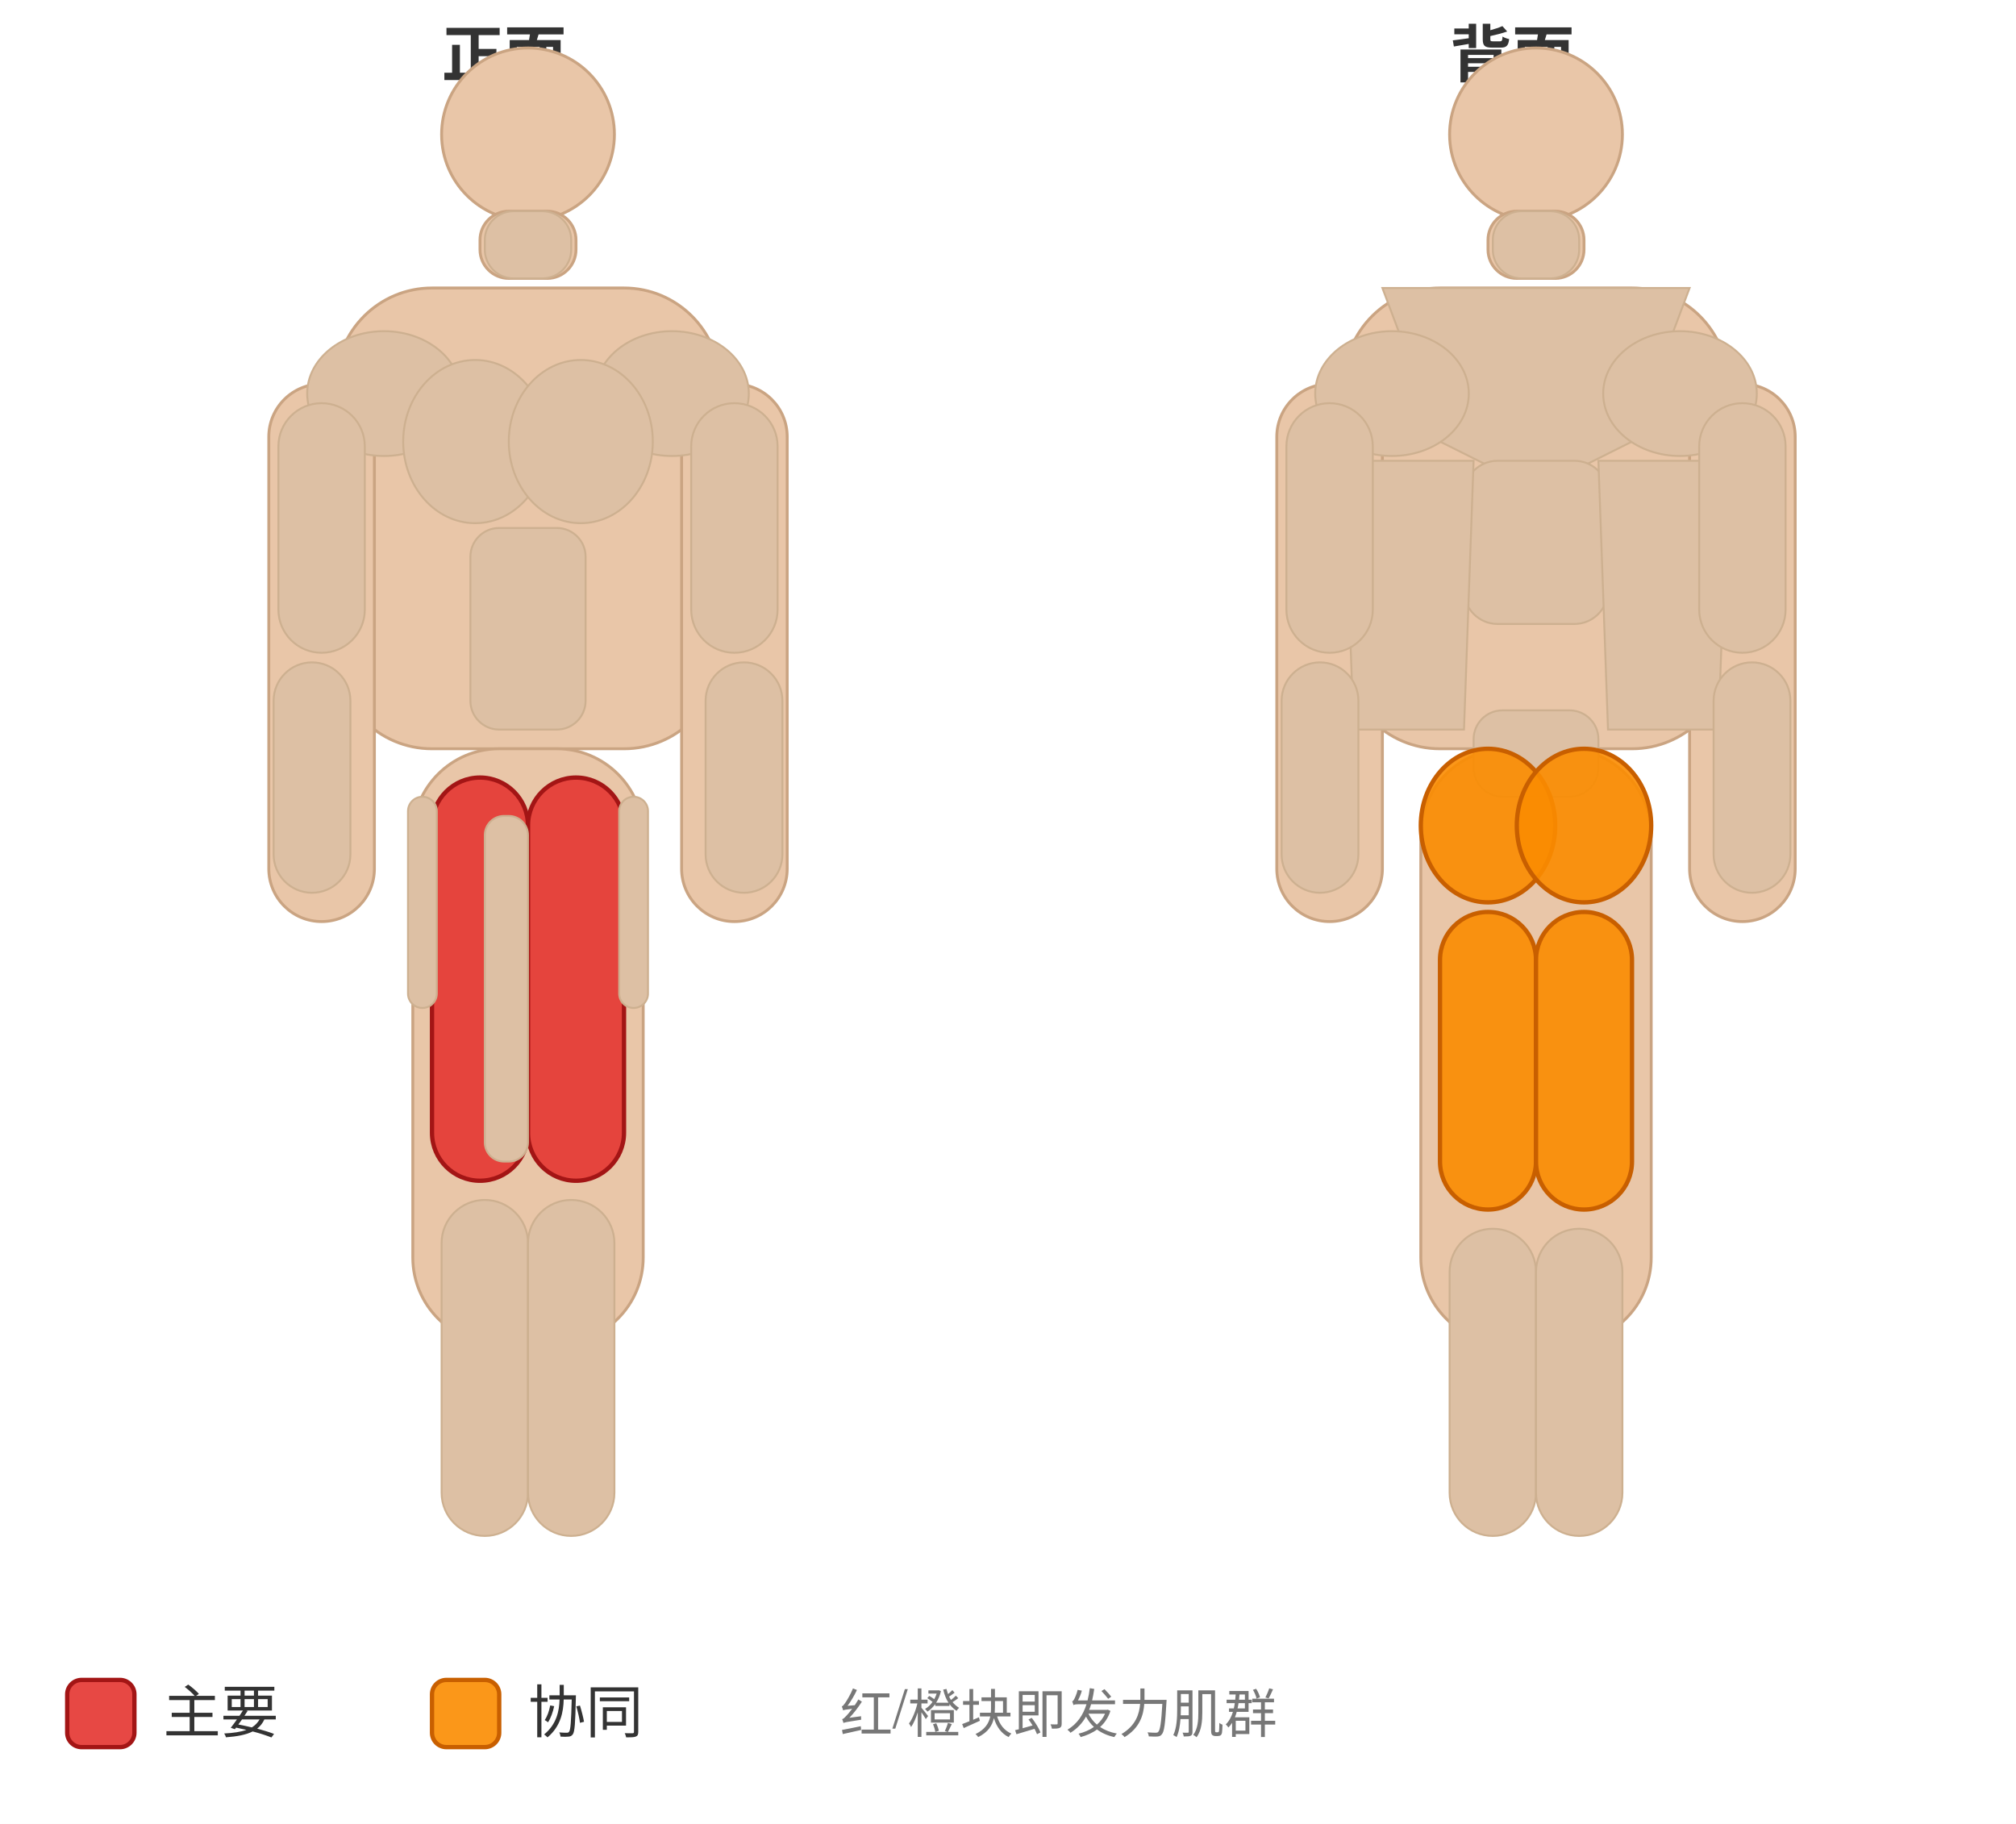
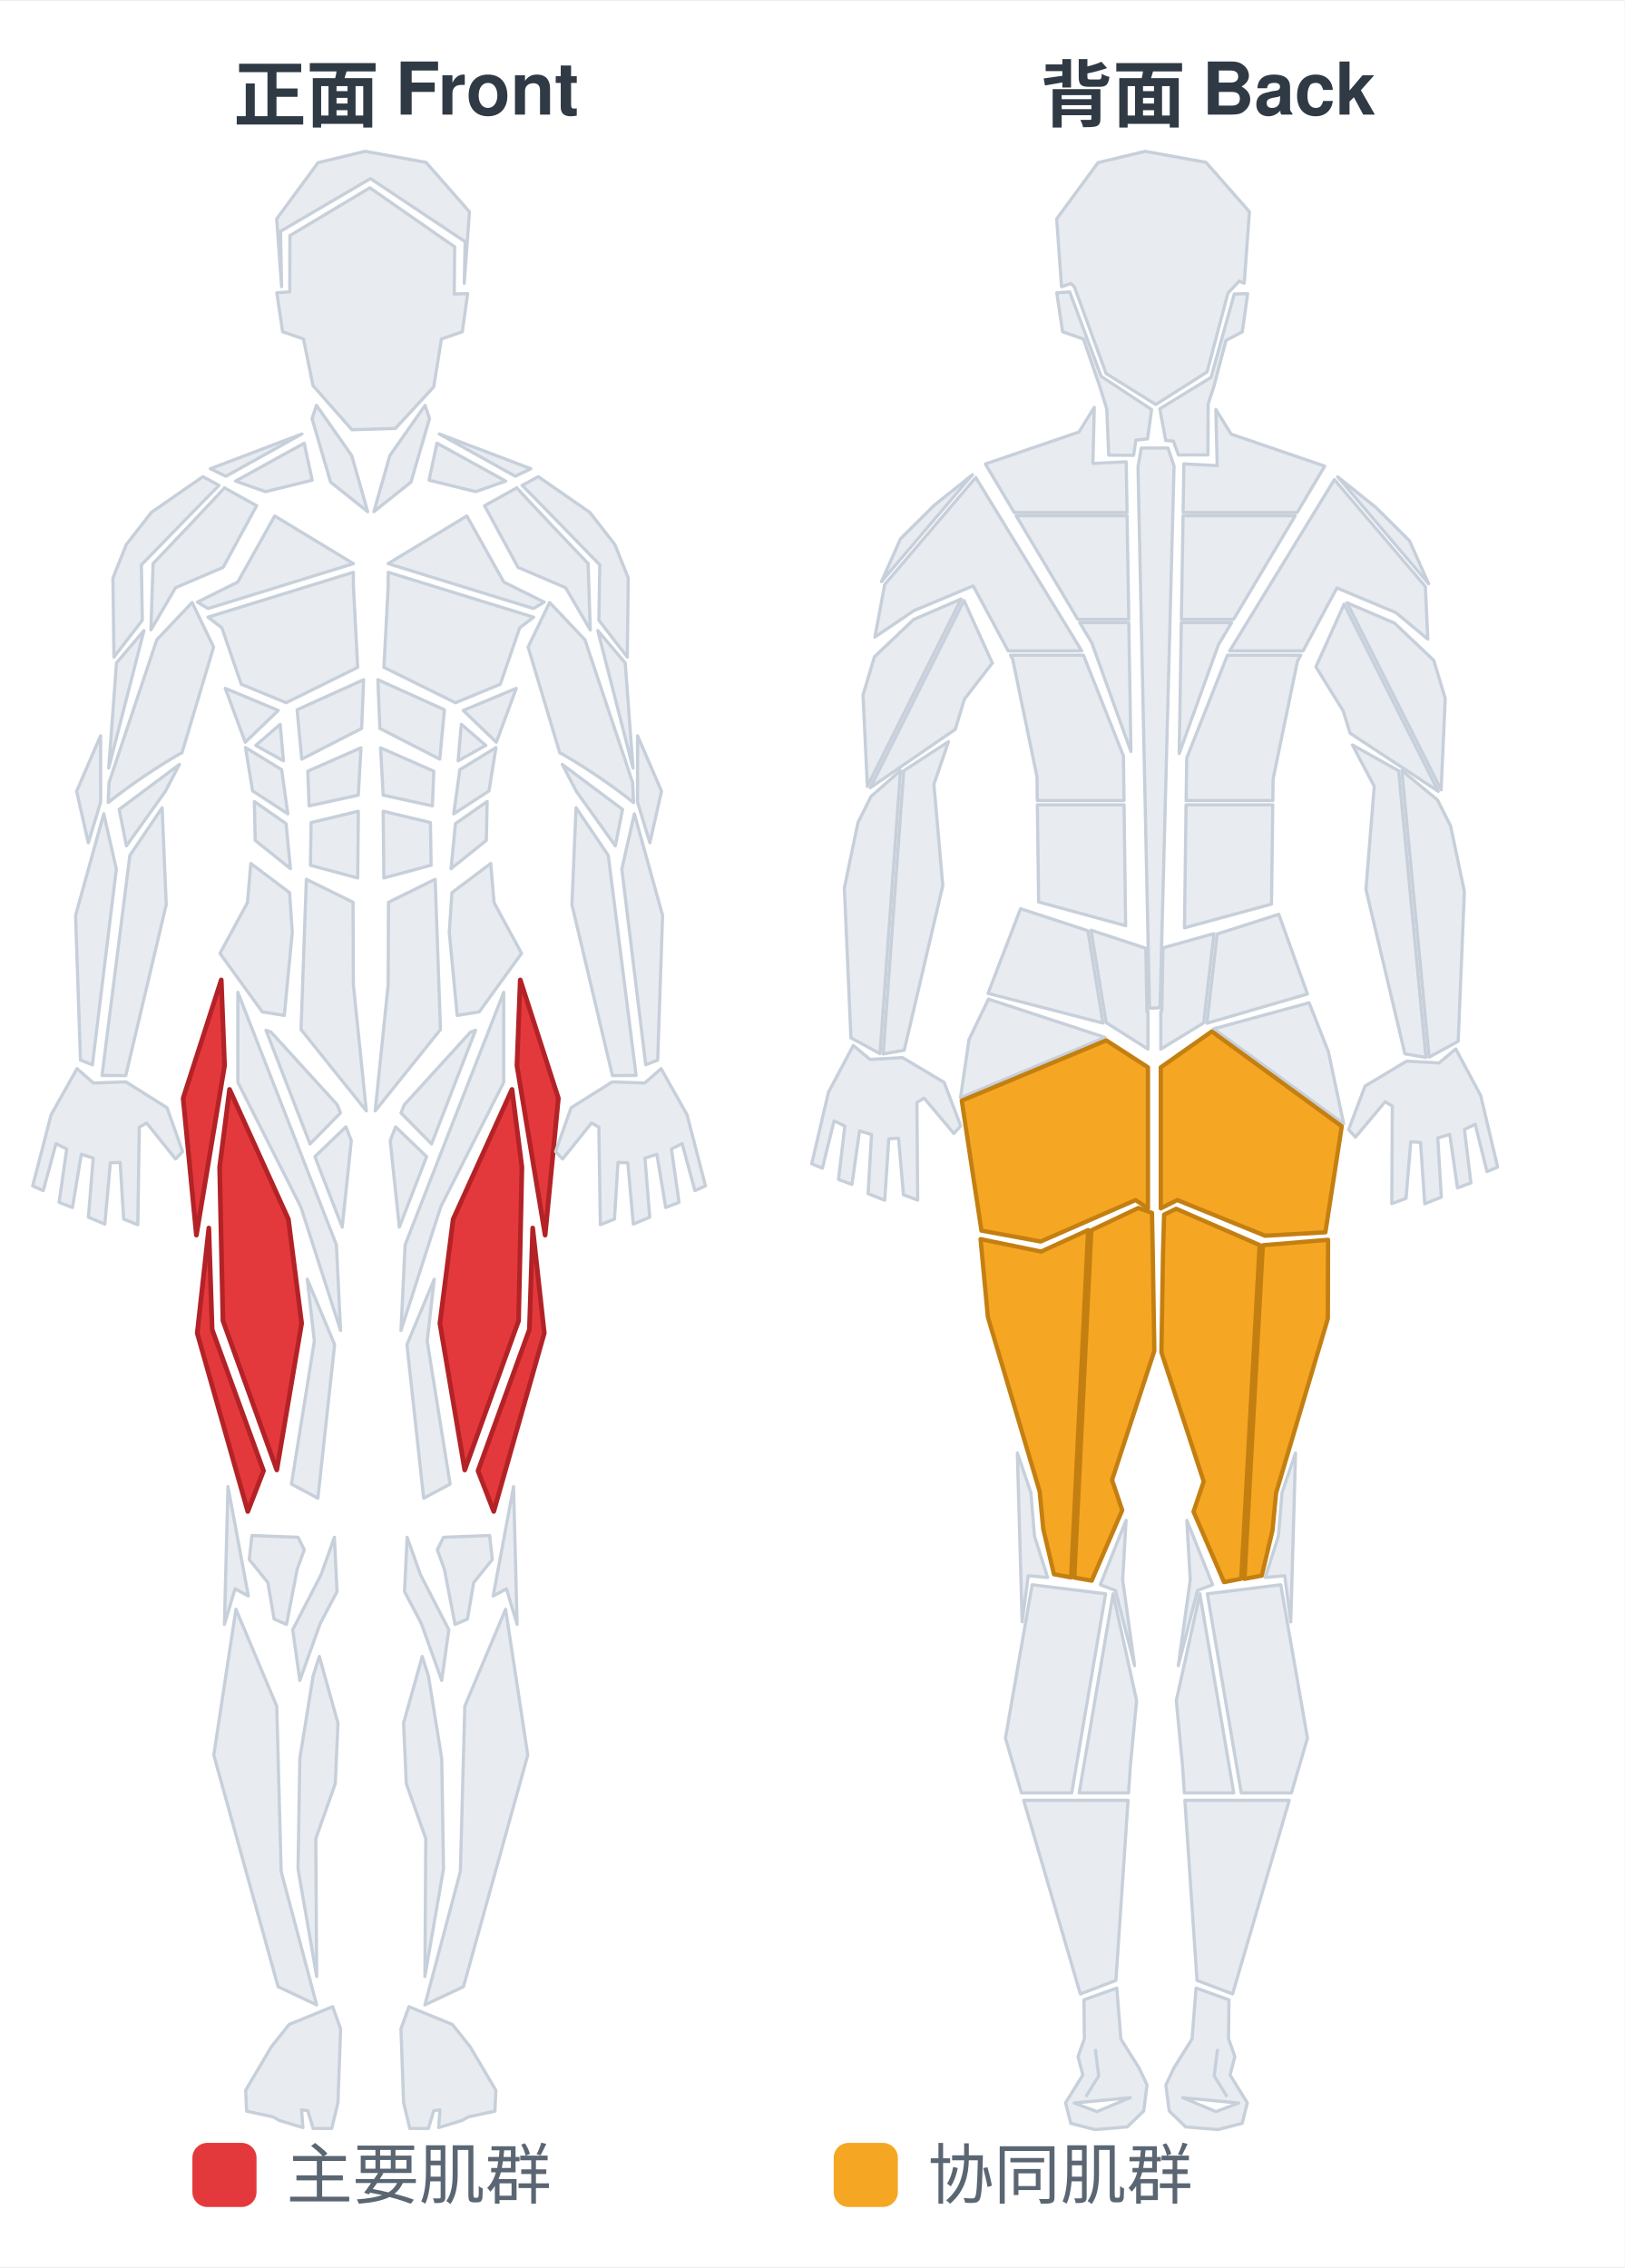
- <svg xmlns="http://www.w3.org/2000/svg" viewBox="0 0 420 380" width="420" height="380" font-family="-apple-system,Segoe UI,Helvetica,Arial,sans-serif">
-   <rect width="420" height="380" fill="#ffffff" />
-   <text x="105" y="16" font-size="13" font-weight="700" text-anchor="middle" fill="#333">正面</text>
-   <text x="315" y="16" font-size="13" font-weight="700" text-anchor="middle" fill="#333">背面</text>
-   <g transform="translate(10,0)">
-     <circle fill="#e9c6a8" stroke="#caa482" stroke-width="0.6" cx="100" cy="28" r="18" />
-     <rect fill="#e9c6a8" stroke="#caa482" stroke-width="0.6" x="90" y="44" width="20" height="14" rx="6" />
-     <rect fill="#e9c6a8" stroke="#caa482" stroke-width="0.6" x="60" y="60" width="80" height="96" rx="20" />
-     <rect fill="#e9c6a8" stroke="#caa482" stroke-width="0.6" x="46" y="80" width="22" height="112" rx="11" />
-     <rect fill="#e9c6a8" stroke="#caa482" stroke-width="0.6" x="132" y="80" width="22" height="112" rx="11" />
-     <rect fill="#e9c6a8" stroke="#caa482" stroke-width="0.6" x="76" y="156" width="48" height="124" rx="18" />
-     <rect fill="#ddc0a4" stroke="#cdb090" stroke-width="0.4" x="91" y="44" width="18" height="14" rx="6" />
-     <ellipse fill="#ddc0a4" stroke="#cdb090" stroke-width="0.4" cx="70" cy="82" rx="16" ry="13" />
-     <ellipse fill="#ddc0a4" stroke="#cdb090" stroke-width="0.4" cx="130" cy="82" rx="16" ry="13" />
-     <ellipse fill="#ddc0a4" stroke="#cdb090" stroke-width="0.4" cx="89" cy="92" rx="15" ry="17" />
-     <ellipse fill="#ddc0a4" stroke="#cdb090" stroke-width="0.4" cx="111" cy="92" rx="15" ry="17" />
-     <rect fill="#ddc0a4" stroke="#cdb090" stroke-width="0.4" x="48" y="84" width="18" height="52" rx="9" />
-     <rect fill="#ddc0a4" stroke="#cdb090" stroke-width="0.4" x="134" y="84" width="18" height="52" rx="9" />
-     <rect fill="#ddc0a4" stroke="#cdb090" stroke-width="0.4" x="47" y="138" width="16" height="48" rx="8" />
-     <rect fill="#ddc0a4" stroke="#cdb090" stroke-width="0.4" x="137" y="138" width="16" height="48" rx="8" />
-     <rect fill="#ddc0a4" stroke="#cdb090" stroke-width="0.4" x="88" y="110" width="24" height="42" rx="6" />
-     <rect fill="#e53935" fill-opacity="0.92" stroke="#a31515" stroke-width="0.9" x="80" y="162" width="20" height="84" rx="10" />
-     <rect fill="#e53935" fill-opacity="0.92" stroke="#a31515" stroke-width="0.9" x="100" y="162" width="20" height="84" rx="10" />
-     <rect fill="#ddc0a4" stroke="#cdb090" stroke-width="0.4" x="91" y="170" width="9" height="72" rx="4" />
-     <rect fill="#ddc0a4" stroke="#cdb090" stroke-width="0.4" x="75" y="166" width="6" height="44" rx="3" />
-     <rect fill="#ddc0a4" stroke="#cdb090" stroke-width="0.4" x="119" y="166" width="6" height="44" rx="3" />
-     <rect fill="#ddc0a4" stroke="#cdb090" stroke-width="0.4" x="82" y="250" width="18" height="70" rx="9" />
-     <rect fill="#ddc0a4" stroke="#cdb090" stroke-width="0.4" x="100" y="250" width="18" height="70" rx="9" />
+ <svg xmlns="http://www.w3.org/2000/svg" viewBox="0 0 76 106" width="260" height="363" role="img" font-family="-apple-system,BlinkMacSystemFont,Segoe UI,Helvetica,Arial,sans-serif">
+   <rect width="76" height="106" fill="#ffffff" />
+   <text x="19" y="5.6" font-size="3.4" font-weight="600" text-anchor="middle" fill="#2f3a45">正面 Front</text>
+   <text x="56.5" y="5.6" font-size="3.4" font-weight="600" text-anchor="middle" fill="#2f3a45">背面 Back</text>
+   <g transform="translate(1.5,7)">
+     <path d="m 11.672,6.359 -0.048,-2.591 4.206,-2.468 4.428,2.954 -0.041,1.944 0.242,-3.345 -2.031,-2.311 -2.845,-0.516 -2.204,0.529 -1.936,2.631 z" fill="#e8ecf1" stroke="#c7d0da" stroke-width="0.15" stroke-linejoin="round" />
+     <path d="m 19.749,6.703 0.02,-2.207 -3.967,-2.764 -3.741,2.236 -0.006,2.635 -0.607,0.04 0.274,1.824 0.976,0.339 0.442,2.18 1.822,2.066 2.035,-0.061 1.792,-1.944 0.36,-2.241 0.976,-0.339 0.252,-1.784 z" fill="#e8ecf1" stroke="#c7d0da" stroke-width="0.15" stroke-linejoin="round" />
+     <path d="m 13.305,11.911 1.65,2.352 0.744,2.622 -1.735,-1.384 -0.866,-2.971 z" fill="#e8ecf1" stroke="#c7d0da" stroke-width="0.15" stroke-linejoin="round" />
+     <path d="m 18.385,11.911 -1.65,2.352 -0.745,2.622 1.735,-1.384 0.866,-2.971 z" fill="#e8ecf1" stroke="#c7d0da" stroke-width="0.15" stroke-linejoin="round" />
+     <path d="m 19.048,13.248 3.557,1.979 0.727,-0.351 z m -0.107,0.433 -0.371,1.731 2.185,0.536 1.401,-0.494 z" fill="#e8ecf1" stroke="#c7d0da" stroke-width="0.15" stroke-linejoin="round" />
+     <path d="m 22.922,15.657 0.758,-0.41 2.408,1.668 1.174,1.507 0.627,1.563 -0.046,3.702 -1.328,-1.722 0.041,-2.594 -0.488,-0.5 c 0,0 -3.098,-3.191 -3.144,-3.214 z m -0.241,0.109 c -0.001,0.052 3.33,3.547 3.33,3.547 l 0.101,3.104 -1.154,-1.978 -2.225,-0.948 -1.566,-2.885 z" fill="#e8ecf1" stroke="#c7d0da" stroke-width="0.15" stroke-linejoin="round" />
+     <path d="m 12.625,13.248 -3.557,1.979 -0.727,-0.351 z m 0.107,0.433 0.371,1.731 -2.185,0.536 -1.401,-0.494 z" fill="#e8ecf1" stroke="#c7d0da" stroke-width="0.15" stroke-linejoin="round" />
+     <path d="m 8.75,15.657 -0.758,-0.41 -2.408,1.668 -1.174,1.507 -0.627,1.563 0.046,3.702 1.328,-1.722 -0.041,-2.594 0.488,-0.5 c 0,0 3.098,-3.191 3.144,-3.214 z m 0.241,0.109 c 0.002,0.052 -3.33,3.547 -3.33,3.547 l -0.101,3.104 1.154,-1.978 2.225,-0.948 1.566,-2.885 z" fill="#e8ecf1" stroke="#c7d0da" stroke-width="0.15" stroke-linejoin="round" />
+     <path d="m 27.622,30.815 -0.338,1.705 -1.819,-2.544 -0.663,-1.269 z m -2.853,-2.61 c -0.026,-0.014 -0.054,-0.025 -0.082,-0.032 l -1.483,-4.955 1.005,-2.084 1.655,1.745 2.23,6.677 0.042,0.937 c -1.065,-0.842 -2.19,-1.607 -3.364,-2.288 z m 1.694,-5.757 1.649,6.434 -0.365,-4.923 z" fill="#e8ecf1" stroke="#c7d0da" stroke-width="0.15" stroke-linejoin="round" />
+     <path d="m 26.955,32.969 1.301,10.289 -1.108,0.01 -1.894,-7.996 0.192,-4.537 z m 1.22,-1.95 -0.587,2.586 1.119,9.156 0.558,-0.217 0.23,-6.77 z" fill="#e8ecf1" stroke="#c7d0da" stroke-width="0.15" stroke-linejoin="round" />
+     <path d="m 4.075,30.815 0.338,1.705 1.819,-2.544 0.663,-1.269 z m 2.853,-2.61 c 0.026,-0.014 0.054,-0.025 0.082,-0.032 l 1.483,-4.955 -1.005,-2.084 -1.655,1.745 -2.23,6.677 -0.042,0.937 c 1.065,-0.842 2.19,-1.607 3.364,-2.288 z m -1.694,-5.757 -1.649,6.434 0.365,-4.923 z" fill="#e8ecf1" stroke="#c7d0da" stroke-width="0.15" stroke-linejoin="round" />
+     <path d="m 4.575,32.969 -1.301,10.289 1.108,0.01 1.894,-7.996 -0.192,-4.537 z m -1.22,-1.95 0.587,2.586 -1.119,9.156 -0.558,-0.217 -0.23,-6.77 z" fill="#e8ecf1" stroke="#c7d0da" stroke-width="0.15" stroke-linejoin="round" />
+     <path d="m 20.337,17.085 1.729,3.091 1.890,0.94 -0.5,0.3 -6.8, -2.1 z" fill="#e8ecf1" stroke="#c7d0da" stroke-width="0.15" stroke-linejoin="round" />
+     <path d="m 16.66,19.72 6.8,2.1 -0.65,0.5 -0.906,2.638 -2.1,0.865 -3.345,-1.655 0.2,-3.8 z" fill="#e8ecf1" stroke="#c7d0da" stroke-width="0.15" stroke-linejoin="round" />
+     <path d="m 11.351,17.085 -1.729,3.091 -1.890,0.94 0.5,0.3 6.8,-2.1 z" fill="#e8ecf1" stroke="#c7d0da" stroke-width="0.15" stroke-linejoin="round" />
+     <path d="m 15.03,19.72 -6.8,2.1 0.65,0.5 0.906,2.638 2.1,0.865 3.346,-1.655 -0.2,-3.8 z" fill="#e8ecf1" stroke="#c7d0da" stroke-width="0.15" stroke-linejoin="round" />
+     <path d="m 19.642,34.708 1.813,-1.365 0.157,1.833 1.286,2.373 -1.98,2.737 -1.031,0.166 -0.37,-3.888 z" fill="#e8ecf1" stroke="#c7d0da" stroke-width="0.15" stroke-linejoin="round" />
+     <path d="M 19.289,26.152 l -3.112 -1.406 0.094 2.28 2.801 1.436 z M 21.224,27.820 l -1.294 0.721 0.15 -1.709 z M 20.171,26.183 l 2.48 -1.032 -0.934 2.521 z M 21.702,27.921 l -1.69 1.034 -0.289 2.068 1.65 -1.075 z" fill="#e8ecf1" stroke="#c7d0da" stroke-width="0.15" stroke-linejoin="round" />
+     <path d="M 18.791,29.025 l -0.062 1.624 -2.303 -0.5 -0.124 -2.217 z M 18.635,31.429 l 0.031 1.998 -2.21 0.594 -0.031 -3.123 z M 21.290,30.444 l -1.484 1.034 -0.206 2.109 1.649 -1.324 z" fill="#e8ecf1" stroke="#c7d0da" stroke-width="0.15" stroke-linejoin="round" />
+     <path d="m 12.046,34.708 -1.813,-1.365 -0.157,1.833 -1.286,2.374 1.98,2.736 1.031,0.166 0.371,-3.887 z" fill="#e8ecf1" stroke="#c7d0da" stroke-width="0.15" stroke-linejoin="round" />
+     <path d="m 15.636,44.92 -0.606,-5.912 -0.015,-3.849 -2.185,-1.075 -0.247,7.03 z" fill="#e8ecf1" stroke="#c7d0da" stroke-width="0.15" stroke-linejoin="round" />
+     <path d="m 16.052,44.919 0.606,-5.912 0.015,-3.849 2.184,-1.075 0.247,7.03 z" fill="#e8ecf1" stroke="#c7d0da" stroke-width="0.15" stroke-linejoin="round" />
+     <path d="m 12.399,26.152 3.112,-1.406 -0.094,2.28 -2.801,1.436 z m -1.935,1.669 1.294,0.721 -0.15,-1.709 z m 1.053,-1.637 -2.479,-1.033 0.934,2.521 z m -1.532,1.737 1.69,1.034 0.289,2.067 -1.649,-1.075 z" fill="#e8ecf1" stroke="#c7d0da" stroke-width="0.15" stroke-linejoin="round" />
+     <path d="M 12.897,29.025 l 0.062 1.624 2.303 -0.5 0.124 -2.217 z M 13.053,31.430 l -0.031 1.998 2.21 0.594 0.031 -3.123 z M 10.398,30.445 l 1.484 1.034 0.206 2.109 -1.65 -1.324 z" fill="#e8ecf1" stroke="#c7d0da" stroke-width="0.15" stroke-linejoin="round" />
+     <path d="m 14.404,45.04 0.022,-0.028 -0.149,-0.379 -3.102,-3.404 -0.233,-0.083 2.059,5.32 z m -1.173,2.018 1.277,3.299 0.426,-4.049 -0.252,-0.643 z" fill="#e8ecf1" stroke="#c7d0da" stroke-width="0.15" stroke-linejoin="round" />
+     <path d="m 17.284,45.04 -0.022,-0.028 0.149,-0.379 3.102,-3.404 0.232,-0.083 -2.058,5.32 z m 1.173,2.018 -1.277,3.299 -0.426,-4.048 0.252,-0.643 z" fill="#e8ecf1" stroke="#c7d0da" stroke-width="0.15" stroke-linejoin="round" />
+     <path d="m 23.419,50.399 -0.155,4.751 -2.403,6.609 0.736,1.9 2.364,-8.344 z m -0.582,-11.608 -0.155,4.007 1.318,7.932 0.62,-6.403 z m -0.387,5.123 -2.752,6.073 -0.62,4.874 1.162,6.858 2.519,-6.981 0.155,-7.188 z" fill="#e4393c" stroke="#b32226" stroke-width="0.22" stroke-linejoin="round" />
+     <path d="m 22.063,39.37 v 4.214 l -2.946,5.825 -1.86,5.783 0.194,-4.007 z m -3.249,13.426 -0.065,0.155 -1.213,2.902 0.783,7.188 1.236,-0.661 -1.071,-6.693 z" fill="#e8ecf1" stroke="#c7d0da" stroke-width="0.15" stroke-linejoin="round" />
+     <path d="m 17.256,87.868 0.124,3.452 0.29,1.206 h 0.871 l 0.249,-0.832 0.291,-0.042 -0.062,0.832 1.099,-0.333 0.291,-0.166 1.244,-0.27 0.042,-0.977 -1.203,-2.037 -0.83,-1.04 -2.033,-0.832 z" fill="#e8ecf1" stroke="#c7d0da" stroke-width="0.15" stroke-linejoin="round" />
+     <path d="m 18.251,70.441 0.291,0.915 0.622,3.868 0.083,5.157 -0.871,5.033 0.041,-6.447 -0.912,-2.578 -0.126,-2.828 z m 1.992,2.329 -0.208,7.736 -1.659,6.239 1.805,-0.853 3.008,-10.836 -1.037,-6.821 z" fill="#e8ecf1" stroke="#c7d0da" stroke-width="0.15" stroke-linejoin="round" />
+     <path d="m 21.405,64.784 0.124,1.123 -0.871,1.082 -0.291,1.706 -0.581,0.249 -0.498,-2.579 -0.332,-0.915 0.291,-0.582 z m -3.859,0.083 0.622,1.747 1.327,2.579 -0.332,2.371 -0.954,-2.662 -0.787,-1.497 z m 4.978,-2.37 -0.954,5.116 0.622,-0.333 0.498,1.664 z" fill="#e8ecf1" stroke="#c7d0da" stroke-width="0.15" stroke-linejoin="round" />
+     <path d="m 8.269,50.399 0.155,4.751 2.403,6.61 -0.736,1.9 -2.364,-8.344 z m 0.581,-11.608 0.155,4.007 -1.318,7.932 -0.62,-6.403 z m 0.388,5.122 2.752,6.072 0.62,4.874 -1.162,6.858 -2.519,-6.982 -0.155,-7.188 z" fill="#e4393c" stroke="#b32226" stroke-width="0.22" stroke-linejoin="round" />
+     <path d="m 9.626,39.369 v 4.214 l 2.945,5.825 1.86,5.783 -0.194,-4.007 z m 3.249,13.426 0.065,0.155 1.213,2.902 -0.783,7.188 -1.236,-0.661 1.071,-6.693 z" fill="#e8ecf1" stroke="#c7d0da" stroke-width="0.15" stroke-linejoin="round" />
+     <path d="m 14.433,87.868 -0.124,3.452 -0.291,1.206 h -0.871 l -0.249,-0.832 -0.291,-0.042 0.062,0.832 -1.099,-0.333 -0.291,-0.166 -1.245,-0.27 -0.041,-0.977 1.203,-2.038 0.83,-1.04 2.033,-0.832 z" fill="#e8ecf1" stroke="#c7d0da" stroke-width="0.15" stroke-linejoin="round" />
+     <path d="m 13.438,70.441 -0.291,0.915 -0.622,3.868 -0.083,5.157 0.872,5.033 -0.042,-6.447 0.913,-2.578 0.124,-2.828 z m -1.992,2.329 0.207,7.736 1.66,6.239 -1.805,-0.853 -3.008,-10.836 1.037,-6.821 z" fill="#e8ecf1" stroke="#c7d0da" stroke-width="0.15" stroke-linejoin="round" />
+     <path d="m 10.284,64.784 -0.124,1.123 0.871,1.082 0.291,1.706 0.581,0.249 0.498,-2.579 0.332,-0.915 -0.291,-0.582 z m 3.859,0.083 -0.622,1.747 -1.328,2.579 0.332,2.371 0.954,-2.662 0.788,-1.496 z m -4.979,-2.371 0.954,5.116 -0.622,-0.333 -0.498,1.664 z" fill="#e8ecf1" stroke="#c7d0da" stroke-width="0.15" stroke-linejoin="round" />
+     <path d="m 3.205,27.37 0.005,3.094 -0.58,1.912 -0.545,-2.412 z" fill="#e8ecf1" stroke="#c7d0da" stroke-width="0.15" stroke-linejoin="round" />
+     <path d="m 4.39,43.563 -1.52,0.051 -0.766,-0.671 -1.213,2.158 -0.862,3.329 0.494,0.221 0.598,-2.202 0.5,0.254 -0.356,2.494 0.624,0.243 0.414,-2.492 0.558,0.179 -0.226,2.766 0.769,0.323 0.258,-2.868 0.458,-0.018 0.166,2.652 0.66,0.263 0.071,-4.566 0.342,-0.194 1.353,1.684 0.328,-0.344 -0.726,-2.055 z" fill="#e8ecf1" stroke="#c7d0da" stroke-width="0.15" stroke-linejoin="round" />
+     <path d="m 28.325,27.37 -0.005,3.094 0.58,1.912 0.545,-2.412 z" fill="#e8ecf1" stroke="#c7d0da" stroke-width="0.15" stroke-linejoin="round" />
+     <path d="m 27.14,43.563 1.52,0.051 0.766,-0.671 1.213,2.158 0.862,3.329 -0.494,0.221 -0.598,-2.202 -0.5,0.254 0.356,2.494 -0.624,0.243 -0.414,-2.492 -0.558,0.179 0.226,2.766 -0.769,0.323 -0.258,-2.868 -0.458,-0.018 -0.166,2.652 -0.66,0.263 -0.071,-4.566 -0.342,-0.194 -1.353,1.684 -0.328,-0.344 0.726,-2.055 z" fill="#e8ecf1" stroke="#c7d0da" stroke-width="0.15" stroke-linejoin="round" />
+     <path d="m 48.157,6.359 0.442,-0.15 0.161,0.164 1.482,4.048 2.324,1.451 2.4,-1.524 0.976,-3.69 0.528,-0.559 0.234,0.098 0.242,-3.345 -2.031,-2.311 -2.845,-0.516 -2.204,0.529 -1.936,2.631 z" fill="#e8ecf1" stroke="#c7d0da" stroke-width="0.15" stroke-linejoin="round" />
+     <path d="m 52.37,12.105 -2.358,-1.55 -1.471,-3.951 -0.607,0.04 0.274,1.824 0.976,0.339 0.761,2.216 0.33,1.068 0.089,2.149 1.164,0.008 0.106,-0.708 0.547,-0.061 z m 1.018,1.476 0.238,0.65 1.381,-0.004 0.01,-2.388 0.26,-0.791 0.572,-2.17 0.764,-0.41 0.252,-1.784 -0.629,0.019 -1.085,3.9 -2.397,1.467 0.277,1.485 z" fill="#e8ecf1" stroke="#c7d0da" stroke-width="0.15" stroke-linejoin="round" />
+     <path d="M 49.625,14.629 L 49.688,12.005 L 48.974,13.157 L 44.594,14.654 L 45.945,16.925 L 51.222,16.925 L 51.183,14.550 Z" fill="#e8ecf1" stroke="#c7d0da" stroke-width="0.15" stroke-linejoin="round" />
+     <path d="M 46.034,17.075 L 48.920,21.925 L 51.303,21.925 L 51.224,17.075 Z" fill="#e8ecf1" stroke="#c7d0da" stroke-width="0.15" stroke-linejoin="round" />
+     <path d="M 49.009,22.075 L 49.572,23.022 L 51.403,28.104 L 51.305,22.075 Z" fill="#e8ecf1" stroke="#c7d0da" stroke-width="0.15" stroke-linejoin="round" />
+     <path d="M 55.439,14.729 L 55.376,12.104 L 56.090,13.256 L 60.470,14.754 L 59.179,16.925 L 53.844,16.925 L 53.881,14.649 Z" fill="#e8ecf1" stroke="#c7d0da" stroke-width="0.15" stroke-linejoin="round" />
+     <path d="M 59.089,17.075 L 56.204,21.925 L 53.763,21.925 L 53.842,17.075 Z" fill="#e8ecf1" stroke="#c7d0da" stroke-width="0.15" stroke-linejoin="round" />
+     <path d="M 56.114,22.075 L 55.492,23.121 L 53.661,28.203 L 53.761,22.075 Z" fill="#e8ecf1" stroke="#c7d0da" stroke-width="0.15" stroke-linejoin="round" />
+     <path d="M 44.144,15.285 L 39.888,20.286 L 39.426,22.749 L 41.263,21.510 L 44.025,20.355 L 45.663,23.400 L 49.103,23.400 Z" fill="#e8ecf1" stroke="#c7d0da" stroke-width="0.15" stroke-linejoin="round" />
+     <path d="M 42.201,16.586 L 40.626,18.152 L 39.736,20.156 L 43.992,15.155 Z" fill="#e8ecf1" stroke="#c7d0da" stroke-width="0.15" stroke-linejoin="round" />
+     <path d="M 45.771,23.600 L 45.872,23.789 L 47.009,29.286 L 47.023,30.400 L 51.080,30.400 L 51.053,28.314 L 49.185,23.600 Z" fill="#e8ecf1" stroke="#c7d0da" stroke-width="0.15" stroke-linejoin="round" />
+     <path d="M 47.026,30.600 L 47.086,35.145 L 51.156,36.255 L 51.082,30.600 Z" fill="#e8ecf1" stroke="#c7d0da" stroke-width="0.15" stroke-linejoin="round" />
+     <path d="M 62.863,16.686 L 64.438,18.251 L 65.328,20.255 L 61.073,15.254 Z" fill="#e8ecf1" stroke="#c7d0da" stroke-width="0.15" stroke-linejoin="round" />
+     <path d="M 60.921,15.384 L 65.176,20.385 L 65.290,22.849 L 63.801,21.609 L 61.039,20.454 L 59.455,23.400 L 56.022,23.400 Z" fill="#e8ecf1" stroke="#c7d0da" stroke-width="0.15" stroke-linejoin="round" />
+     <path d="M 59.347,23.600 L 59.192,23.888 L 58.055,29.385 L 58.042,30.400 L 53.986,30.400 L 54.012,28.413 L 55.918,23.600 Z" fill="#e8ecf1" stroke="#c7d0da" stroke-width="0.15" stroke-linejoin="round" />
+     <path d="M 58.039,30.600 L 57.979,35.245 L 53.908,36.354 L 53.983,30.600 Z" fill="#e8ecf1" stroke="#c7d0da" stroke-width="0.15" stroke-linejoin="round" />
+     <path d="M 43.593,21.039 L 44.920,23.967 L 43.615,25.653 L 43.186,27.069 L 39.209,29.802 Z" fill="#e8ecf1" stroke="#c7d0da" stroke-width="0.15" stroke-linejoin="round" />
+     <path d="M 43.459,20.972 L 39.075,29.735 L 38.871,25.461 L 39.407,23.674 L 41.242,21.927 Z" fill="#e8ecf1" stroke="#c7d0da" stroke-width="0.15" stroke-linejoin="round" />
+     <path d="M 40.717,42.425 l -1.518,0.086 -0.782,-0.653 -1.162,2.186 -0.784,3.348 0.499,0.209 0.546,-2.216 0.506,0.242 -0.298,2.502 0.629,0.229 0.355,-2.501 0.562,0.165 -0.161,2.771 0.777,0.305 0.191,-2.873 0.457,-0.029 0.228,2.648 0.666,0.248 -0.036,-4.567 0.337,-0.202 1.392,1.651 0.32,-0.351 -0.774,-2.037 z" fill="#e8ecf1" stroke="#c7d0da" stroke-width="0.15" stroke-linejoin="round" />
+     <path d="M 40.775,29.006 L 42.870,27.644 L 42.187,29.635 L 42.603,34.383 L 40.799,42.081 L 39.814,42.253 Z" fill="#e8ecf1" stroke="#c7d0da" stroke-width="0.15" stroke-linejoin="round" />
+     <path d="M 39.665,42.242 L 38.305,41.501 L 37.998,34.491 L 38.635,31.429 L 39.245,30.209 L 40.625,28.994 Z" fill="#e8ecf1" stroke="#c7d0da" stroke-width="0.15" stroke-linejoin="round" />
+     <path d="M 61.376,21.213 L 60.056,24.145 L 61.330,26.199 L 61.657,27.251 L 65.780,29.966 Z" fill="#e8ecf1" stroke="#c7d0da" stroke-width="0.15" stroke-linejoin="round" />
+     <path d="M 61.510,21.146 L 65.914,29.899 L 66.108,25.624 L 65.568,23.839 L 63.729,22.096 Z" fill="#e8ecf1" stroke="#c7d0da" stroke-width="0.15" stroke-linejoin="round" />
+     <path d="M 64.301,42.592 l 1.518,0.083 0.78,-0.655 1.167,2.183 0.792,3.346 -0.498,0.211 -0.551,-2.215 -0.505,0.243 0.304,2.501 -0.629,0.23 -0.361,-2.5 -0.562,0.167 0.168,2.77 -0.776,0.306 -0.197,-2.872 -0.457,-0.028 -0.222,2.648 -0.665,0.249 0.025,-4.567 -0.337,-0.201 -1.388,1.655 -0.321,-0.35 0.77,-2.039 z" fill="#e8ecf1" stroke="#c7d0da" stroke-width="0.15" stroke-linejoin="round" />
+     <path d="M 65.204,42.420 L 63.925,29.007 L 61.764,27.798 L 62.786,29.733 L 62.397,34.555 L 64.219,42.248 Z" fill="#e8ecf1" stroke="#c7d0da" stroke-width="0.15" stroke-linejoin="round" />
+     <path d="M 64.075,28.993 L 65.353,42.405 L 66.712,41.663 L 67.002,34.653 L 66.358,31.591 L 65.745,30.373 Z" fill="#e8ecf1" stroke="#c7d0da" stroke-width="0.15" stroke-linejoin="round" />
+     <path d="m 51.734,14.789 0.539,25.331 0.49,-0.03 0.657,-25.339 -0.281,-0.842 -1.251,-4.9e-4 z" fill="#e8ecf1" stroke="#c7d0da" stroke-width="0.15" stroke-linejoin="round" />
+     <path d="M 52.100,37.310 L 49.537,36.465 L 50.244,40.788 L 52.200,42.030 L 52.200,40.270 L 52.150,40.280 Z" fill="#e8ecf1" stroke="#c7d0da" stroke-width="0.15" stroke-linejoin="round" />
+     <path d="M 49.389,36.490 L 46.240,35.460 L 44.720,39.420 L 50.096,40.812 Z" fill="#e8ecf1" stroke="#c7d0da" stroke-width="0.15" stroke-linejoin="round" />
+     <path d="M 52.800,42.030 L 52.800,40.270 L 52.850,40.260 L 52.900,37.290 L 55.289,36.625 L 54.805,40.801 Z" fill="#e8ecf1" stroke="#c7d0da" stroke-width="0.15" stroke-linejoin="round" />
+     <path d="M 55.439,36.643 L 55.980,36.470 L 58.320,35.720 L 59.660,39.450 L 54.955,40.819 Z" fill="#e8ecf1" stroke="#c7d0da" stroke-width="0.15" stroke-linejoin="round" />
+     <path d="M 50.191,41.481 L 44.740,39.690 L 43.830,41.580 L 43.431,44.301 Z" fill="#e8ecf1" stroke="#c7d0da" stroke-width="0.15" stroke-linejoin="round" />
+     <path d="M 50.249,41.619 L 43.489,44.439 L 44.410,50.520 L 47.180,51.030 L 51.620,49.090 L 52.200,49.480 L 52.200,42.880 Z" fill="#f5a623" stroke="#c47f11" stroke-width="0.2" stroke-linejoin="round" />
+     <path d="M 55.274,41.079 L 61.354,45.519 L 60.640,42.150 L 59.740,39.860 Z" fill="#e8ecf1" stroke="#c7d0da" stroke-width="0.15" stroke-linejoin="round" />
+     <path d="M 55.186,41.201 L 52.800,42.880 L 52.800,49.480 L 53.570,49.090 L 57.680,50.760 L 60.500,50.600 L 61.266,45.641 Z" fill="#f5a623" stroke="#c47f11" stroke-width="0.2" stroke-linejoin="round" />
+     <path d="m 51.176,64.074 -1.206,3.015 0.707,0.266 0.898,3.518 -0.558,-4.012 z m -5.085,-3.15 0.634,1.861 0.168,2.033 0.613,1.931 -0.906,-0.085 -0.285,2.16 z" fill="#e8ecf1" stroke="#c7d0da" stroke-width="0.15" stroke-linejoin="round" />
+     <path d="m 54.019,64.074 1.206,3.015 -0.707,0.266 -0.898,3.518 0.558,-4.012 z m 5.085,-3.15 -0.634,1.861 -0.168,2.033 -0.613,1.931 0.906,-0.085 0.285,2.16 z" fill="#e8ecf1" stroke="#c7d0da" stroke-width="0.15" stroke-linejoin="round" />
+     <path d="M 50.568,67.512 L 51.669,72.509 L 51.379,75.532 L 51.292,76.825 L 48.983,76.825 Z" fill="#e8ecf1" stroke="#c7d0da" stroke-width="0.15" stroke-linejoin="round" />
+     <path d="M 50.218,67.512 L 48.633,76.825 L 46.283,76.825 L 45.533,74.263 L 46.783,67.088 Z" fill="#e8ecf1" stroke="#c7d0da" stroke-width="0.15" stroke-linejoin="round" />
+     <path d="M 46.386,77.175 L 51.269,77.175 L 50.701,85.598 L 49.037,86.233 Z" fill="#e8ecf1" stroke="#c7d0da" stroke-width="0.15" stroke-linejoin="round" />
+     <path d="M 54.628,67.512 L 53.526,72.509 L 53.816,75.532 L 53.903,76.825 L 56.213,76.825 Z" fill="#e8ecf1" stroke="#c7d0da" stroke-width="0.15" stroke-linejoin="round" />
+     <path d="M 54.978,67.512 L 56.563,76.825 L 58.912,76.825 L 59.662,74.263 L 58.412,67.088 Z" fill="#e8ecf1" stroke="#c7d0da" stroke-width="0.15" stroke-linejoin="round" />
+     <path d="M 53.927,77.175 L 58.810,77.175 L 56.158,86.233 L 54.495,85.598 Z" fill="#e8ecf1" stroke="#c7d0da" stroke-width="0.15" stroke-linejoin="round" />
+     <path d="M 50.933,88.341 l 0.852,1.358 0.372,0.792 -0.156,1.218 -0.77,0.744 -1.512,0.125 -1.13,-0.292 -0.242,-0.959 0.808,-1.304 -0.226,-0.86 0.297,-0.842 -0.019,-1.815 1.536,-0.548 z m -1.196,0.468 0.159,1.258 -0.602,0.974 m -0.544,0.295 1.065,0.401 1.553,-0.651 z" fill="#e8ecf1" stroke="#c7d0da" stroke-width="0.15" stroke-linejoin="round" />
+     <path d="M 49.550,50.504 L 51.751,49.461 L 52.389,49.692 L 52.424,51.499 L 52.499,56.145 L 50.521,62.188 L 50.997,63.602 L 49.569,66.897 L 48.755,66.754 Z" fill="#f5a623" stroke="#c47f11" stroke-width="0.2" stroke-linejoin="round" />
+     <path d="M 49.400,50.496 L 48.605,66.746 L 47.803,66.596 L 47.302,64.480 L 47.133,62.723 L 44.712,54.565 L 44.369,50.918 L 47.200,51.500 Z" fill="#f5a623" stroke="#c47f11" stroke-width="0.2" stroke-linejoin="round" />
+     <path d="M 54.262,88.341 l -0.852,1.358 -0.372,0.792 0.156,1.218 0.77,0.744 1.512,0.125 1.13,-0.292 0.242,-0.959 -0.808,-1.304 0.226,-0.86 -0.297,-0.842 0.019,-1.815 -1.536,-0.548 z m 1.196,0.468 -0.159,1.258 0.602,0.974 m 0.544,0.295 -1.065,0.401 -1.553,-0.651 z" fill="#e8ecf1" stroke="#c7d0da" stroke-width="0.15" stroke-linejoin="round" />
+     <path d="M 57.425,51.196 L 56.565,66.806 L 55.759,66.965 L 54.331,63.670 L 54.807,62.256 L 52.829,56.213 L 52.904,51.567 L 52.956,49.769 L 53.520,49.498 Z" fill="#f5a623" stroke="#c47f11" stroke-width="0.2" stroke-linejoin="round" />
+     <path d="M 57.575,51.204 L 60.625,50.950 L 60.616,54.633 L 58.195,62.791 L 58.026,64.547 L 57.525,66.663 L 56.715,66.814 Z" fill="#f5a623" stroke="#c47f11" stroke-width="0.2" stroke-linejoin="round" />
  </g>
-   <g transform="translate(220,0)">
-     <circle fill="#e9c6a8" stroke="#caa482" stroke-width="0.6" cx="100" cy="28" r="18" />
-     <rect fill="#e9c6a8" stroke="#caa482" stroke-width="0.6" x="90" y="44" width="20" height="14" rx="6" />
-     <rect fill="#e9c6a8" stroke="#caa482" stroke-width="0.6" x="60" y="60" width="80" height="96" rx="20" />
-     <rect fill="#e9c6a8" stroke="#caa482" stroke-width="0.6" x="46" y="80" width="22" height="112" rx="11" />
-     <rect fill="#e9c6a8" stroke="#caa482" stroke-width="0.6" x="132" y="80" width="22" height="112" rx="11" />
-     <rect fill="#e9c6a8" stroke="#caa482" stroke-width="0.6" x="76" y="156" width="48" height="124" rx="18" />
-     <rect fill="#ddc0a4" stroke="#cdb090" stroke-width="0.4" x="91" y="44" width="18" height="14" rx="6" />
-     <polygon fill="#ddc0a4" stroke="#cdb090" stroke-width="0.4" points="68,60 132,60 120,92 100,102 80,92" />
-     <ellipse fill="#ddc0a4" stroke="#cdb090" stroke-width="0.4" cx="70" cy="82" rx="16" ry="13" />
-     <ellipse fill="#ddc0a4" stroke="#cdb090" stroke-width="0.4" cx="130" cy="82" rx="16" ry="13" />
-     <rect fill="#ddc0a4" stroke="#cdb090" stroke-width="0.4" x="85" y="96" width="30" height="34" rx="7" />
-     <polygon fill="#ddc0a4" stroke="#cdb090" stroke-width="0.4" points="60,96 87,96 85,152 62,152" />
-     <polygon fill="#ddc0a4" stroke="#cdb090" stroke-width="0.4" points="113,96 140,96 138,152 115,152" />
-     <rect fill="#ddc0a4" stroke="#cdb090" stroke-width="0.4" x="87" y="148" width="26" height="18" rx="6" />
-     <rect fill="#ddc0a4" stroke="#cdb090" stroke-width="0.4" x="48" y="84" width="18" height="52" rx="9" />
-     <rect fill="#ddc0a4" stroke="#cdb090" stroke-width="0.4" x="134" y="84" width="18" height="52" rx="9" />
-     <rect fill="#ddc0a4" stroke="#cdb090" stroke-width="0.4" x="47" y="138" width="16" height="48" rx="8" />
-     <rect fill="#ddc0a4" stroke="#cdb090" stroke-width="0.4" x="137" y="138" width="16" height="48" rx="8" />
-     <ellipse fill="#fb8c00" fill-opacity="0.9" stroke="#c85f00" stroke-width="0.9" cx="90" cy="172" rx="14" ry="16" />
-     <ellipse fill="#fb8c00" fill-opacity="0.9" stroke="#c85f00" stroke-width="0.9" cx="110" cy="172" rx="14" ry="16" />
-     <rect fill="#fb8c00" fill-opacity="0.9" stroke="#c85f00" stroke-width="0.9" x="80" y="190" width="20" height="62" rx="10" />
-     <rect fill="#fb8c00" fill-opacity="0.9" stroke="#c85f00" stroke-width="0.9" x="100" y="190" width="20" height="62" rx="10" />
-     <rect fill="#ddc0a4" stroke="#cdb090" stroke-width="0.4" x="82" y="256" width="18" height="64" rx="9" />
-     <rect fill="#ddc0a4" stroke="#cdb090" stroke-width="0.4" x="100" y="256" width="18" height="64" rx="9" />
-   </g>
-   <rect x="14" y="350" width="14" height="14" rx="3" fill="#e53935" fill-opacity="0.92" stroke="#a31515" stroke-width="0.9" />
-   <text x="34" y="361" font-size="12" fill="#333">主要</text>
-   <rect x="90" y="350" width="14" height="14" rx="3" fill="#fb8c00" fill-opacity="0.9" stroke="#c85f00" stroke-width="0.9" />
-   <text x="110" y="361" font-size="12" fill="#333">协同</text>
-   <text x="175" y="361" font-size="11" fill="#777">红/橙块即发力肌群</text>
+   <rect x="9" y="100.2" width="3" height="3" rx="0.7" fill="#e4393c" />
+   <text x="13.4" y="102.8" font-size="3.1" fill="#5b6673">主要肌群</text>
+   <rect x="39" y="100.2" width="3" height="3" rx="0.7" fill="#f5a623" />
+   <text x="43.4" y="102.8" font-size="3.1" fill="#5b6673">协同肌群</text>
</svg>
